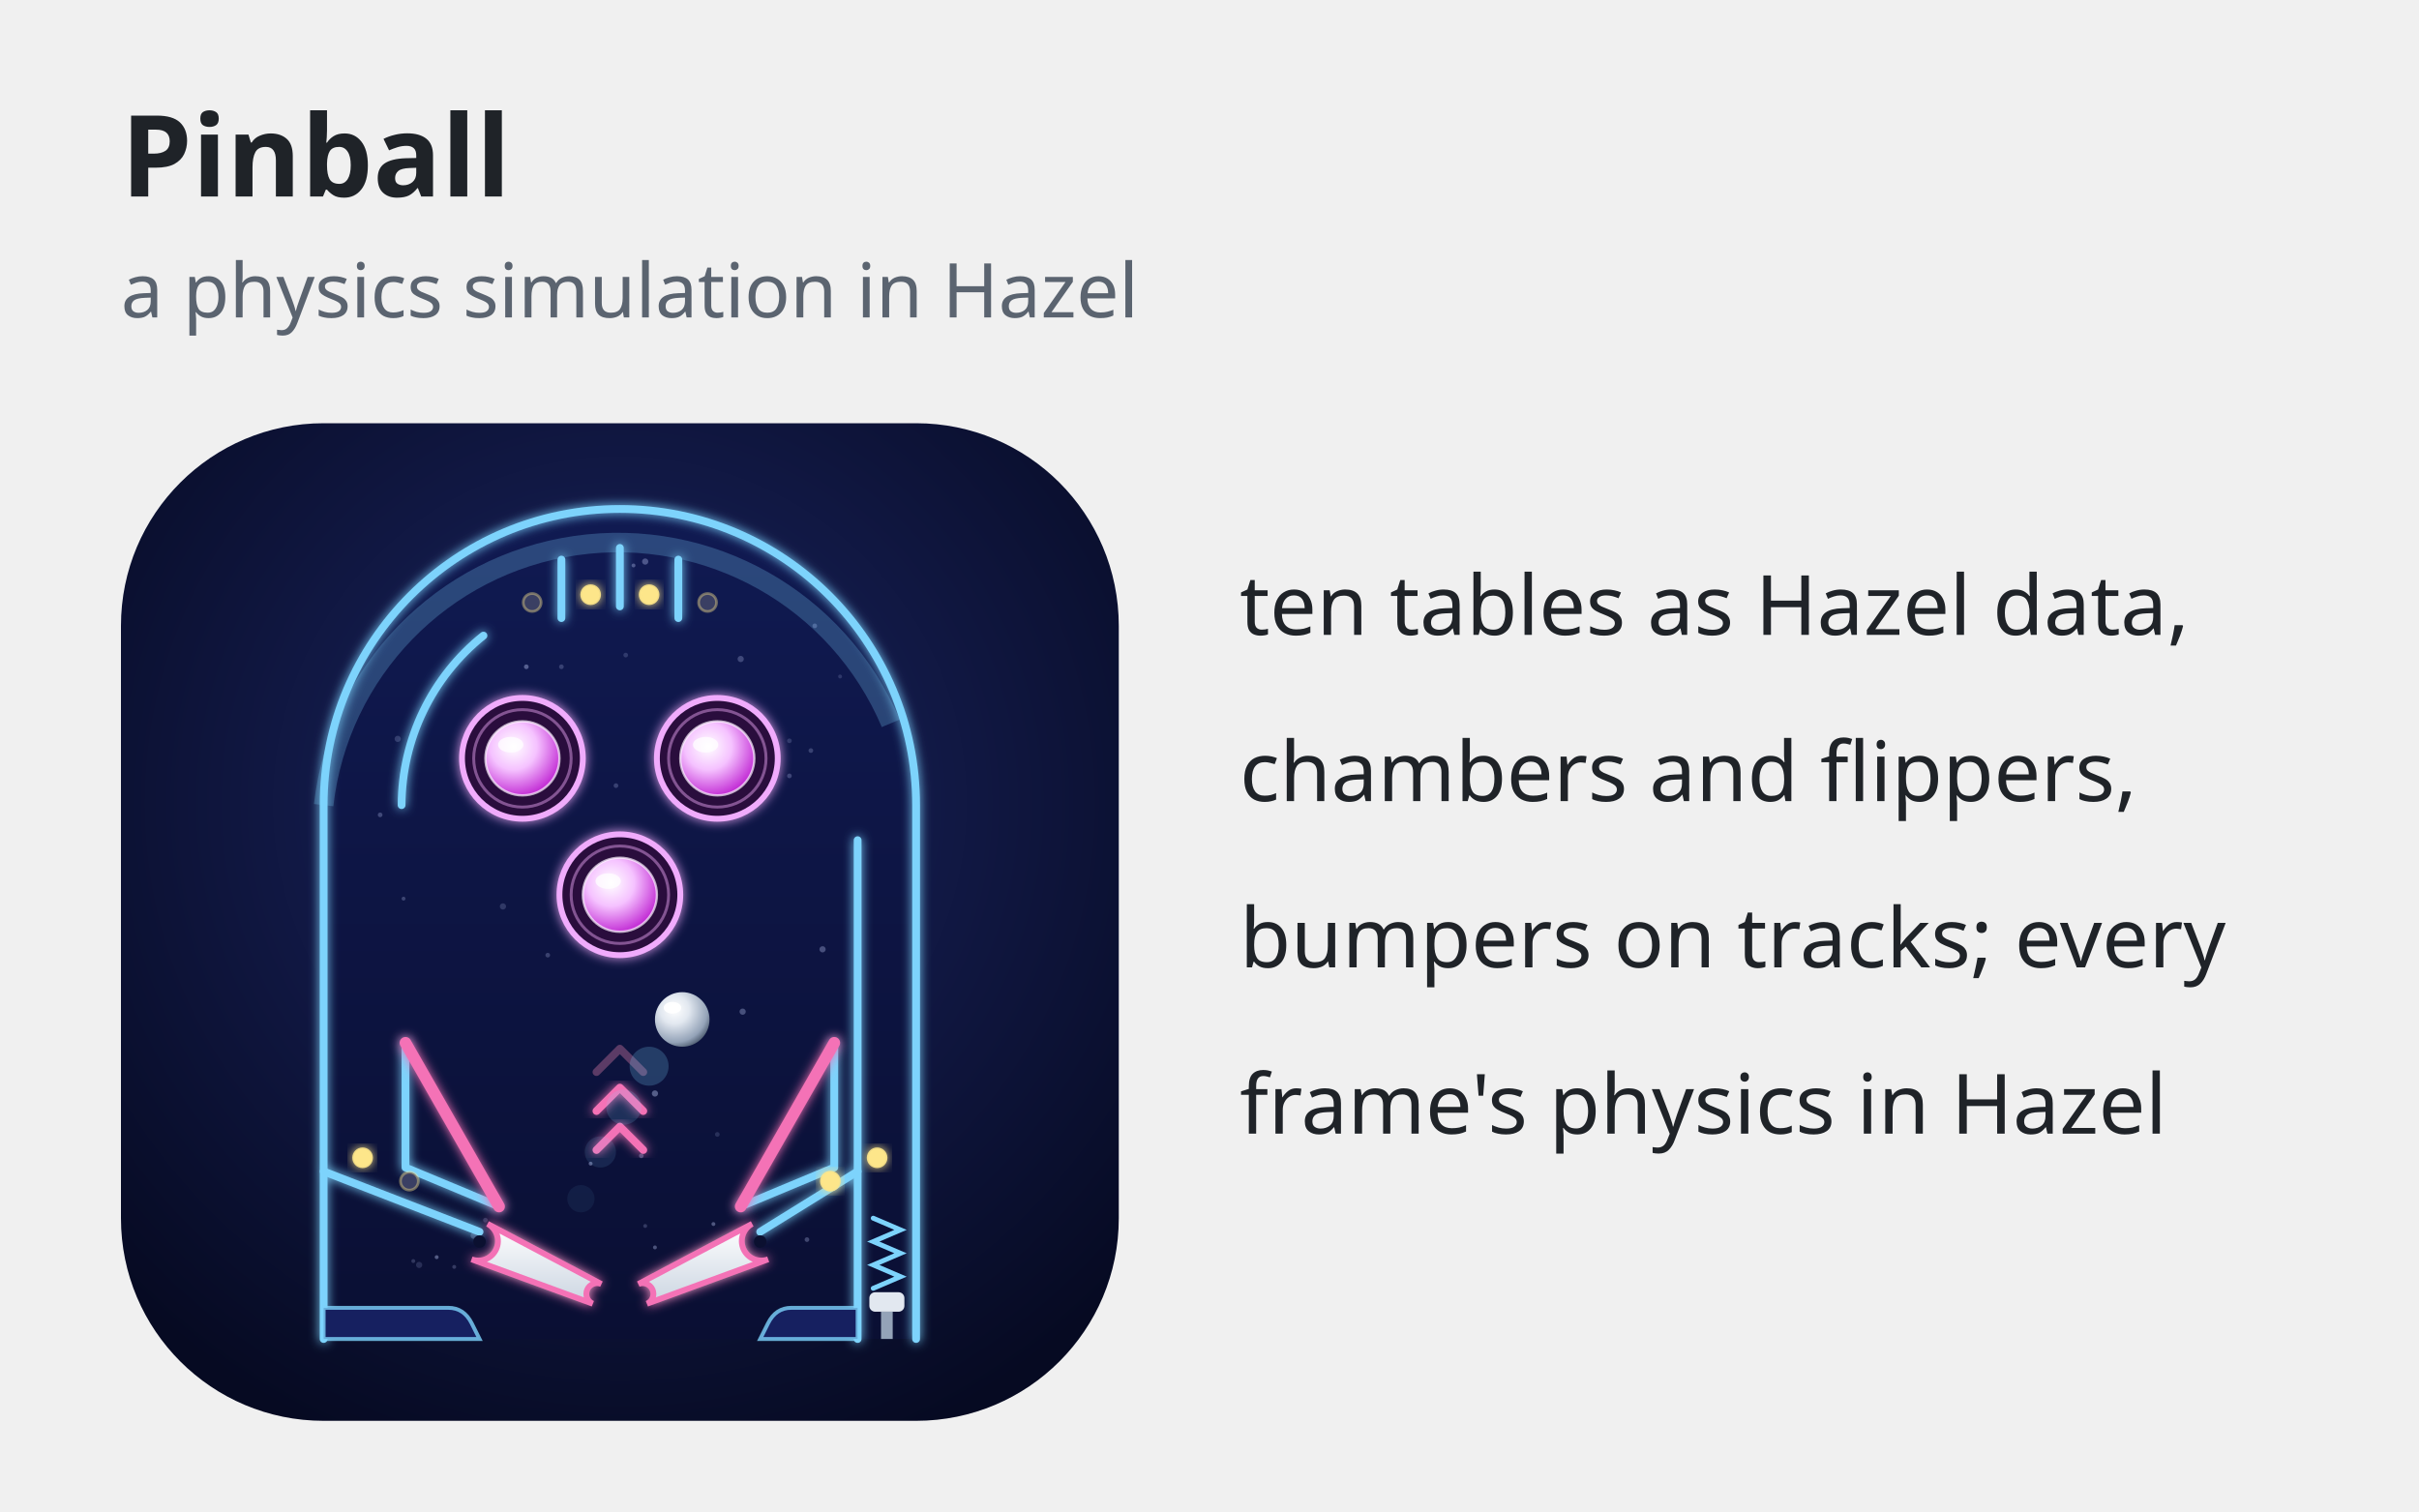
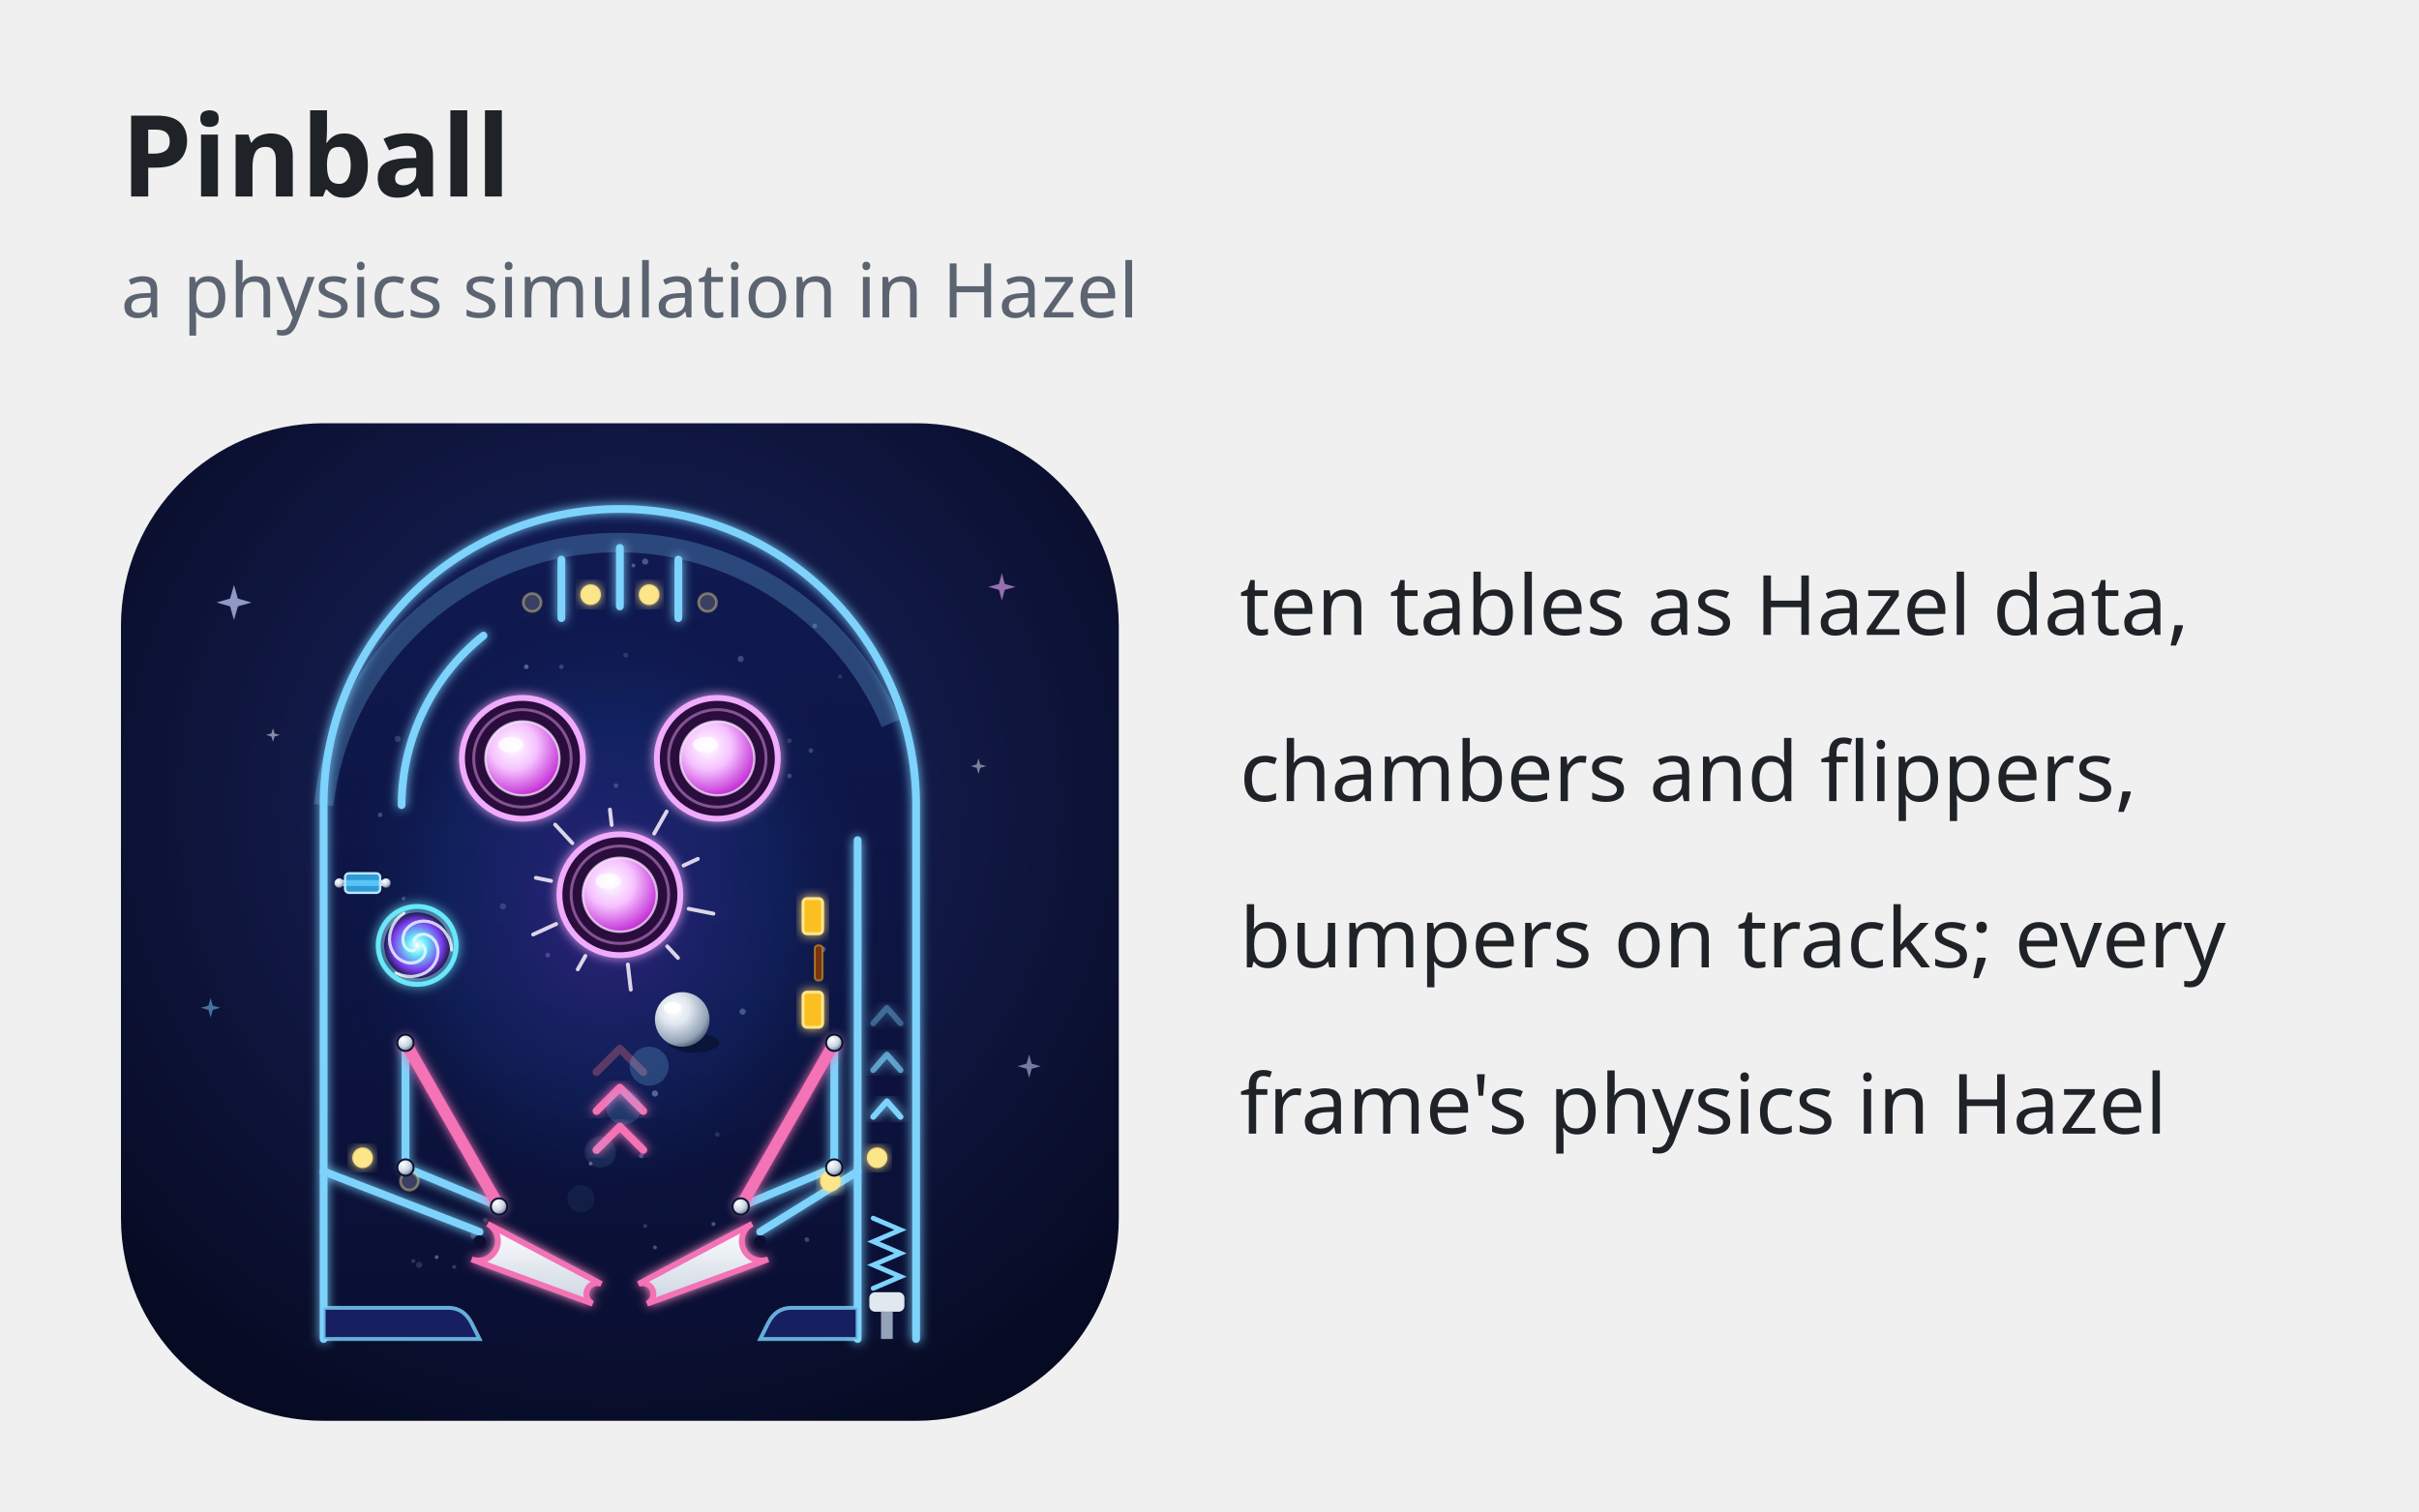
<svg xmlns="http://www.w3.org/2000/svg" viewBox="0 0 320 200" width="320" height="200">
  <style>.h{fill:#1f2328;font:700 15px system-ui,sans-serif}.m{fill:#5b6470;font:10px system-ui,sans-serif}.k{fill:#1f2328;font:11px system-ui,sans-serif}
</style>
  <text class="h" x="16" y="26">Pinball</text>
  <text class="m" x="16" y="42">a physics simulation in Hazel</text>
  <svg x="16" y="56" width="132" height="132" viewBox="0 0 512 512">
    <clipPath id="round">
      <rect width="512" height="512" rx="88" />
    </clipPath>
    <g clip-path="url(#round)">
      <defs>
        <radialGradient id="tile" cx="50%" cy="38%" r="70%">
          <stop offset="0" stop-color="#1b2563" />
          <stop offset="1" stop-color="#060a22" />
        </radialGradient>
        <linearGradient id="field" x1="0" y1="0" x2="0" y2="1">
          <stop offset="0" stop-color="#101a52" />
          <stop offset="1" stop-color="#0a0f33" />
        </linearGradient>
        <radialGradient id="cap" cx="38%" cy="34%" r="70%">
          <stop offset="0" stop-color="#ffffff" />
          <stop offset="0.45" stop-color="#f5c2ff" />
          <stop offset="1" stop-color="#c026d3" />
        </radialGradient>
        <radialGradient id="ball" cx="36%" cy="32%" r="75%">
          <stop offset="0" stop-color="#ffffff" />
          <stop offset="0.35" stop-color="#e2e8f0" />
          <stop offset="0.8" stop-color="#94a3b8" />
          <stop offset="1" stop-color="#475569" />
        </radialGradient>
        <linearGradient id="flip" x1="0" y1="0" x2="0" y2="1">
          <stop offset="0" stop-color="#ffffff" />
          <stop offset="1" stop-color="#cbd5e1" />
        </linearGradient>
        <filter id="glow" x="-30%" y="-30%" width="160%" height="160%">
          <feGaussianBlur stdDeviation="2.6" result="b" />
          <feMerge>
            <feMergeNode in="b" />
            <feMergeNode in="SourceGraphic" />
          </feMerge>
        </filter>
+         <radialGradient id="neb" cx="50%" cy="50%" r="50%">
+           <stop offset="0" stop-color="#7c3aed" stop-opacity="0.32" />
+           <stop offset="0.6" stop-color="#2563eb" stop-opacity="0.12" />
+           <stop offset="1" stop-color="#0a0f33" stop-opacity="0" />
+         </radialGradient>
+         <radialGradient id="portal" cx="50%" cy="50%" r="50%">
+           <stop offset="0" stop-color="#ffffff" />
+           <stop offset="0.3" stop-color="#67e8f9" />
+           <stop offset="0.75" stop-color="#7c3aed" />
+           <stop offset="1" stop-color="#1e1b4b" />
+         </radialGradient>
+         <radialGradient id="chrome" cx="35%" cy="30%" r="75%">
+           <stop offset="0" stop-color="#ffffff" />
+           <stop offset="0.6" stop-color="#cbd5e1" />
+           <stop offset="1" stop-color="#64748b" />
+         </radialGradient>
      </defs>
      <rect width="512" height="512" rx="104" fill="url(#tile)" />
+       <path d="M58 83 L60.0 90.0 L67 92 L60.0 94.0 L58 101 L56.0 94.0 L49 92 L56.0 90.0 Z" fill="#c7d2fe" opacity="0.7" />
+       <path d="M452 77 L453.5 82.5 L459 84 L453.5 85.5 L452 91 L450.5 85.5 L445 84 L450.5 82.5 Z" fill="#f0abfc" opacity="0.6" />
+       <path d="M46 295 L47.1 298.9 L51 300 L47.1 301.1 L46 305 L44.9 301.1 L41 300 L44.9 298.9 Z" fill="#7dd3fc" opacity="0.5" />
+       <path d="M466 324 L467.3 328.7 L472 330 L467.3 331.3 L466 336 L464.7 331.3 L460 330 L464.7 328.7 Z" fill="#c7d2fe" opacity="0.55" />
+       <path d="M78 156.5 L78.8 159.2 L81.5 160 L78.8 160.8 L78 163.5 L77.2 160.8 L74.5 160 L77.2 159.2 Z" fill="#ffffff" opacity="0.5" />
+       <path d="M440 172 L440.9 175.1 L444 176 L440.9 176.9 L440 180 L439.1 176.9 L436 176 L439.1 175.1 Z" fill="#ffffff" opacity="0.45" />
      <path d="M 104 470 L 104 196 A 152 152 0 0 1 408 196 L 408 470 Z" fill="url(#field)" />
+       <ellipse cx="250" cy="250" rx="150" ry="170" fill="url(#neb)" />
      <g fill="#c7d2fe">
        <circle cx="274" cy="344" r="1.6" opacity="0.39" />
        <circle cx="304" cy="411" r="1.0" opacity="0.36" />
        <circle cx="313" cy="162" r="1.0" opacity="0.38" />
        <circle cx="145" cy="244" r="1.0" opacity="0.25" />
        <circle cx="142" cy="162" r="1.6" opacity="0.20" />
        <circle cx="187" cy="409" r="1.2" opacity="0.19" />
        <circle cx="318" cy="121" r="1.6" opacity="0.26" />
        <circle cx="150" cy="430" r="1.0" opacity="0.20" />
        <circle cx="171" cy="433" r="1.0" opacity="0.22" />
        <circle cx="360" cy="270" r="1.6" opacity="0.31" />
        <circle cx="162" cy="428" r="1.0" opacity="0.39" />
        <circle cx="343" cy="181" r="1.2" opacity="0.25" />
        <circle cx="354" cy="168" r="1.2" opacity="0.23" />
        <circle cx="269" cy="71" r="1.6" opacity="0.33" />
        <circle cx="133" cy="201" r="1.2" opacity="0.27" />
        <circle cx="196" cy="248" r="1.6" opacity="0.19" />
        <circle cx="181" cy="417" r="1.6" opacity="0.24" />
        <circle cx="219" cy="273" r="1.2" opacity="0.24" />
        <circle cx="263" cy="73" r="1.0" opacity="0.33" />
        <circle cx="274" cy="423" r="1.0" opacity="0.34" />
        <circle cx="352" cy="419" r="1.2" opacity="0.28" />
        <circle cx="343" cy="163" r="1.2" opacity="0.18" />
        <circle cx="306" cy="365" r="1.2" opacity="0.16" />
        <circle cx="356" cy="104" r="1.2" opacity="0.28" />
        <circle cx="208" cy="125" r="1.2" opacity="0.38" />
        <circle cx="254" cy="186" r="1.2" opacity="0.23" />
        <circle cx="319" cy="302" r="1.6" opacity="0.32" />
        <circle cx="369" cy="130" r="1.0" opacity="0.17" />
        <circle cx="269" cy="412" r="1.0" opacity="0.21" />
        <circle cx="267" cy="376" r="1.2" opacity="0.31" />
        <circle cx="153" cy="432" r="1.6" opacity="0.16" />
        <circle cx="241" cy="380" r="1.0" opacity="0.40" />
        <circle cx="259" cy="119" r="1.2" opacity="0.18" />
        <circle cx="226" cy="125" r="1.2" opacity="0.22" />
      </g>
      <path d="M 104 196 A 152 152 0 0 1 395 154" fill="none" stroke="#7dd3fc" stroke-opacity="0.25" stroke-width="10" />
      <g fill="none" stroke="#7dd3fc" stroke-width="4" stroke-linecap="round" stroke-linejoin="round" filter="url(#glow)">
        <path d="M 104 470 L 104 196 A 152 152 0 0 1 408 196 L 408 470" />
        <path d="M 378 470 L 378 214" />
        <path d="M 144 196 A 112 112 0 0 1 186 109" />
        <path d="M 226 70 L 226 100 M 256 64 L 256 94 M 286 70 L 286 100" />
        <path d="M 104 384 L 184 415" />
        <path d="M 378 384 L 328 415" />
        <path d="M 146 318 L 146 382 L 194 402" />
        <path d="M 366 318 L 366 382 L 318 402" />
      </g>
      <g stroke-linecap="round" filter="url(#glow)">
        <path d="M 146 318 L 194 402" stroke="#f472b6" stroke-width="6" />
        <path d="M 366 318 L 318 402" stroke="#f472b6" stroke-width="6" />
      </g>
      <circle cx="211" cy="92" r="4.6" fill="#3a3f63" stroke="#fde68a" stroke-opacity="0.4" stroke-width="1.4" />
      <circle cx="241" cy="88" r="4.6" fill="#fde68a" stroke="#fde68a" stroke-opacity="0.9" stroke-width="1.4" filter="url(#glow)" />
      <circle cx="271" cy="88" r="4.6" fill="#fde68a" stroke="#fde68a" stroke-opacity="0.9" stroke-width="1.4" filter="url(#glow)" />
      <circle cx="301" cy="92" r="4.6" fill="#3a3f63" stroke="#fde68a" stroke-opacity="0.4" stroke-width="1.4" />
      <circle cx="124" cy="377" r="4.6" fill="#fde68a" stroke="#fde68a" stroke-opacity="0.9" stroke-width="1.4" filter="url(#glow)" />
      <circle cx="148" cy="389" r="4.6" fill="#3a3f63" stroke="#fde68a" stroke-opacity="0.4" stroke-width="1.4" />
      <circle cx="388" cy="377" r="4.6" fill="#fde68a" stroke="#fde68a" stroke-opacity="0.9" stroke-width="1.4" filter="url(#glow)" />
      <circle cx="364" cy="389" r="4.6" fill="#fde68a" stroke="#fde68a" stroke-opacity="0.9" stroke-width="1.4" filter="url(#glow)" />
      <path d="M 244 333 L 256 321 L 268 333" fill="none" stroke="#5b3b66" stroke-width="4" stroke-linecap="round" stroke-linejoin="round" />
      <path d="M 244 353 L 256 341 L 268 353" fill="none" stroke="#f472b6" stroke-width="4" stroke-linecap="round" stroke-linejoin="round" filter="url(#glow)" />
      <path d="M 244 373 L 256 361 L 268 373" fill="none" stroke="#f472b6" stroke-width="4" stroke-linecap="round" stroke-linejoin="round" filter="url(#glow)" />
      <g transform="translate(206 172)">
        <circle r="31" fill="#2a0f3d" stroke="#f0abfc" stroke-width="3" filter="url(#glow)" />
        <circle r="25" fill="none" stroke="#f0abfc" stroke-opacity="0.45" stroke-width="1.5" />
        <circle r="19" fill="url(#cap)" />
        <circle r="19" fill="none" stroke="#fdf4ff" stroke-opacity="0.7" stroke-width="1.2" />
        <ellipse cx="-6" cy="-7" rx="6.5" ry="4" fill="#ffffff" opacity="0.75" />
      </g>
      <g transform="translate(306 172)">
        <circle r="31" fill="#2a0f3d" stroke="#f0abfc" stroke-width="3" filter="url(#glow)" />
        <circle r="25" fill="none" stroke="#f0abfc" stroke-opacity="0.45" stroke-width="1.5" />
        <circle r="19" fill="url(#cap)" />
        <circle r="19" fill="none" stroke="#fdf4ff" stroke-opacity="0.7" stroke-width="1.2" />
        <ellipse cx="-6" cy="-7" rx="6.5" ry="4" fill="#ffffff" opacity="0.75" />
      </g>
      <g transform="translate(256 242)">
        <circle r="31" fill="#2a0f3d" stroke="#f0abfc" stroke-width="3" filter="url(#glow)" />
        <circle r="25" fill="none" stroke="#f0abfc" stroke-opacity="0.45" stroke-width="1.5" />
        <circle r="19" fill="url(#cap)" />
        <circle r="19" fill="none" stroke="#fdf4ff" stroke-opacity="0.7" stroke-width="1.2" />
        <ellipse cx="-6" cy="-7" rx="6.5" ry="4" fill="#ffffff" opacity="0.75" />
      </g>
+       <g transform="translate(152 268)" filter="url(#glow)">
+         <circle r="17" fill="url(#portal)" />
+         <polyline points="3.0,0.0 3.5,0.6 3.9,1.3 4.1,2.1 4.2,3.1 4.0,4.1 3.6,5.2 3.0,6.2 2.1,7.1 1.0,7.9 -0.2,8.5 -1.7,8.9 -3.3,9.0 -4.9,8.9 -6.6,8.4 -8.3,7.6 -9.9,6.5 -11.3,5.1 -12.5,3.3 -13.4,1.4 -14.0,-0.8 -14.2,-3.2 -14.0,-5.6 -13.4,-8.0 -12.4,-10.4 -10.9,-12.7 -9.1,-14.7 -6.8,-16.5" fill="none" stroke="#ecfeff" stroke-width="1.6" stroke-opacity="0.8" stroke-linecap="round" />
+         <polyline points="-1.5,2.6 -2.2,2.8 -3.1,2.7 -3.9,2.5 -4.8,2.1 -5.6,1.4 -6.3,0.6 -6.8,-0.5 -7.2,-1.7 -7.3,-3.0 -7.2,-4.5 -6.8,-5.9 -6.2,-7.4 -5.2,-8.7 -4.0,-9.9 -2.4,-11.0 -0.7,-11.8 1.3,-12.3 3.3,-12.5 5.5,-12.3 7.7,-11.7 9.8,-10.7 11.8,-9.4 13.7,-7.6 15.2,-5.5 16.5,-3.1 17.3,-0.5 17.7,2.3" fill="none" stroke="#ecfeff" stroke-width="1.6" stroke-opacity="0.8" stroke-linecap="round" />
+         <polyline points="-1.5,-2.6 -1.3,-3.3 -0.8,-4.0 -0.2,-4.6 0.6,-5.2 1.6,-5.5 2.7,-5.7 3.8,-5.7 5.1,-5.4 6.3,-4.8 7.5,-4.0 8.5,-3.0 9.5,-1.7 10.1,-0.2 10.6,1.5 10.7,3.4 10.5,5.3 10.0,7.2 9.1,9.1 7.9,10.9 6.3,12.5 4.4,13.9 2.2,14.9 -0.2,15.6 -2.8,16.0 -5.5,15.8 -8.2,15.2 -10.9,14.2" fill="none" stroke="#ecfeff" stroke-width="1.6" stroke-opacity="0.8" stroke-linecap="round" />
+         <circle r="20" fill="none" stroke="#67e8f9" stroke-width="2.5" />
+       </g>
+       <rect x="350" y="244" width="10" height="18" rx="2" fill="#fbbf24" stroke="#fde68a" stroke-width="1.5" filter="url(#glow)" />
+       <rect x="356" y="268" width="4" height="18" rx="1.5" fill="#78350f" stroke="#fbbf24" stroke-opacity="0.5" stroke-width="1" />
+       <rect x="350" y="292" width="10" height="18" rx="2" fill="#fbbf24" stroke="#fde68a" stroke-width="1.5" filter="url(#glow)" />
+       <g transform="translate(124 236)">
+         <line x1="-12" y1="0" x2="12" y2="0" stroke="#e2e8f0" stroke-width="3" stroke-linecap="round" />
+         <rect x="-9" y="-5" width="18" height="10" rx="2" fill="#38bdf8" fill-opacity="0.8" stroke="#bae6fd" stroke-width="1.2" />
+         <circle cx="-12" cy="0" r="2.4" fill="url(#chrome)" />
+         <circle cx="12" cy="0" r="2.4" fill="url(#chrome)" />
+       </g>
+       <path d="M 386 308 L 393 300 L 400 308" fill="none" stroke="#7dd3fc" stroke-opacity="0.35" stroke-width="3" stroke-linecap="round" stroke-linejoin="round" filter="url(#glow)" />
+       <path d="M 386 332 L 393 324 L 400 332" fill="none" stroke="#7dd3fc" stroke-opacity="0.65" stroke-width="3" stroke-linecap="round" stroke-linejoin="round" filter="url(#glow)" />
+       <path d="M 386 356 L 393 348 L 400 356" fill="none" stroke="#7dd3fc" stroke-opacity="1" stroke-width="3" stroke-linecap="round" stroke-linejoin="round" filter="url(#glow)" />
+       <line x1="291.3" y1="249.2" x2="304.0" y2="251.7" stroke="#fdf4ff" stroke-width="2" stroke-linecap="round" opacity="0.85" />
+       <line x1="280.3" y1="268.5" x2="285.8" y2="274.4" stroke="#fdf4ff" stroke-width="2" stroke-linecap="round" opacity="0.85" />
+       <line x1="260.1" y1="277.8" x2="261.6" y2="290.7" stroke="#fdf4ff" stroke-width="2" stroke-linecap="round" opacity="0.85" />
+       <line x1="238.3" y1="273.4" x2="234.4" y2="280.3" stroke="#fdf4ff" stroke-width="2" stroke-linecap="round" opacity="0.85" />
+       <line x1="223.3" y1="257.0" x2="211.5" y2="262.4" stroke="#fdf4ff" stroke-width="2" stroke-linecap="round" opacity="0.85" />
+       <line x1="220.7" y1="234.9" x2="212.9" y2="233.3" stroke="#fdf4ff" stroke-width="2" stroke-linecap="round" opacity="0.85" />
+       <line x1="231.6" y1="215.5" x2="222.8" y2="206.0" stroke="#fdf4ff" stroke-width="2" stroke-linecap="round" opacity="0.85" />
+       <line x1="251.8" y1="206.2" x2="250.9" y2="198.3" stroke="#fdf4ff" stroke-width="2" stroke-linecap="round" opacity="0.85" />
+       <line x1="273.6" y1="210.6" x2="280.0" y2="199.3" stroke="#fdf4ff" stroke-width="2" stroke-linecap="round" opacity="0.85" />
+       <line x1="288.7" y1="227.0" x2="296.0" y2="223.6" stroke="#fdf4ff" stroke-width="2" stroke-linecap="round" opacity="0.85" />
+       <circle cx="146" cy="318" r="4.2" fill="url(#chrome)" stroke="#0b1030" stroke-width="1" />
+       <circle cx="146" cy="382" r="4.2" fill="url(#chrome)" stroke="#0b1030" stroke-width="1" />
+       <circle cx="194" cy="402" r="4.2" fill="url(#chrome)" stroke="#0b1030" stroke-width="1" />
+       <circle cx="366" cy="318" r="4.2" fill="url(#chrome)" stroke="#0b1030" stroke-width="1" />
+       <circle cx="366" cy="382" r="4.2" fill="url(#chrome)" stroke="#0b1030" stroke-width="1" />
+       <circle cx="318" cy="402" r="4.2" fill="url(#chrome)" stroke="#0b1030" stroke-width="1" />
      <path d="M 179.9 429.1 L 242.1 451.9 A 5.5 5.5 0 0 1 246.5 441.8 L 188.1 410.9 A 10 10 0 0 1 179.9 429.1 Z" fill="url(#flip)" stroke="#f472b6" stroke-width="3" filter="url(#glow)" />
      <path d="M 323.9 410.9 L 265.5 441.8 A 5.5 5.5 0 0 1 269.9 451.9 L 332.1 429.1 A 10 10 0 0 1 323.9 410.9 Z" fill="url(#flip)" stroke="#f472b6" stroke-width="3" filter="url(#glow)" />
      <circle cx="184" cy="420" r="3.2" fill="#0b1030" />
      <circle cx="328" cy="420" r="3.2" fill="#0b1030" />
      <g stroke="#7dd3fc" stroke-width="2.5" fill="none" stroke-linecap="round">
        <path d="M 386 408 L 400 414 L 386 420 L 400 426 L 386 432 L 400 438 L 386 444" />
      </g>
      <rect x="384" y="446" width="18" height="10" rx="3" fill="#e2e8f0" />
      <rect x="390" y="456" width="6" height="14" fill="#94a3b8" />
      <path d="M 104 470 L 104 454 L 168 454 Q 176 454 180 462 L 184 470 Z M 378 470 L 378 454 L 344 454 Q 336 454 332 462 L 328 470 Z" fill="#162060" stroke="#7dd3fc" stroke-width="2" stroke-opacity="0.8" />
      <circle cx="236" cy="398" r="7" fill="#7dd3fc" opacity="0.07" />
      <circle cx="246" cy="374" r="8" fill="#7dd3fc" opacity="0.11" />
      <circle cx="258" cy="351" r="9" fill="#7dd3fc" opacity="0.16" />
      <circle cx="271" cy="330" r="10" fill="#7dd3fc" opacity="0.22" />
+       <ellipse cx="294" cy="318" rx="13" ry="5" fill="#000" opacity="0.35" />
      <circle cx="288" cy="306" r="14" fill="url(#ball)" />
      <ellipse cx="283" cy="300" rx="4.5" ry="3" fill="#ffffff" opacity="0.95" />
    </g>
  </svg>
  <text class="k" x="164" y="84">ten tables as Hazel data,</text>
  <text class="k" x="164" y="106">chambers and flippers,</text>
  <text class="k" x="164" y="128">bumpers on tracks; every</text>
  <text class="k" x="164" y="150">frame's physics in Hazel</text>
</svg>
